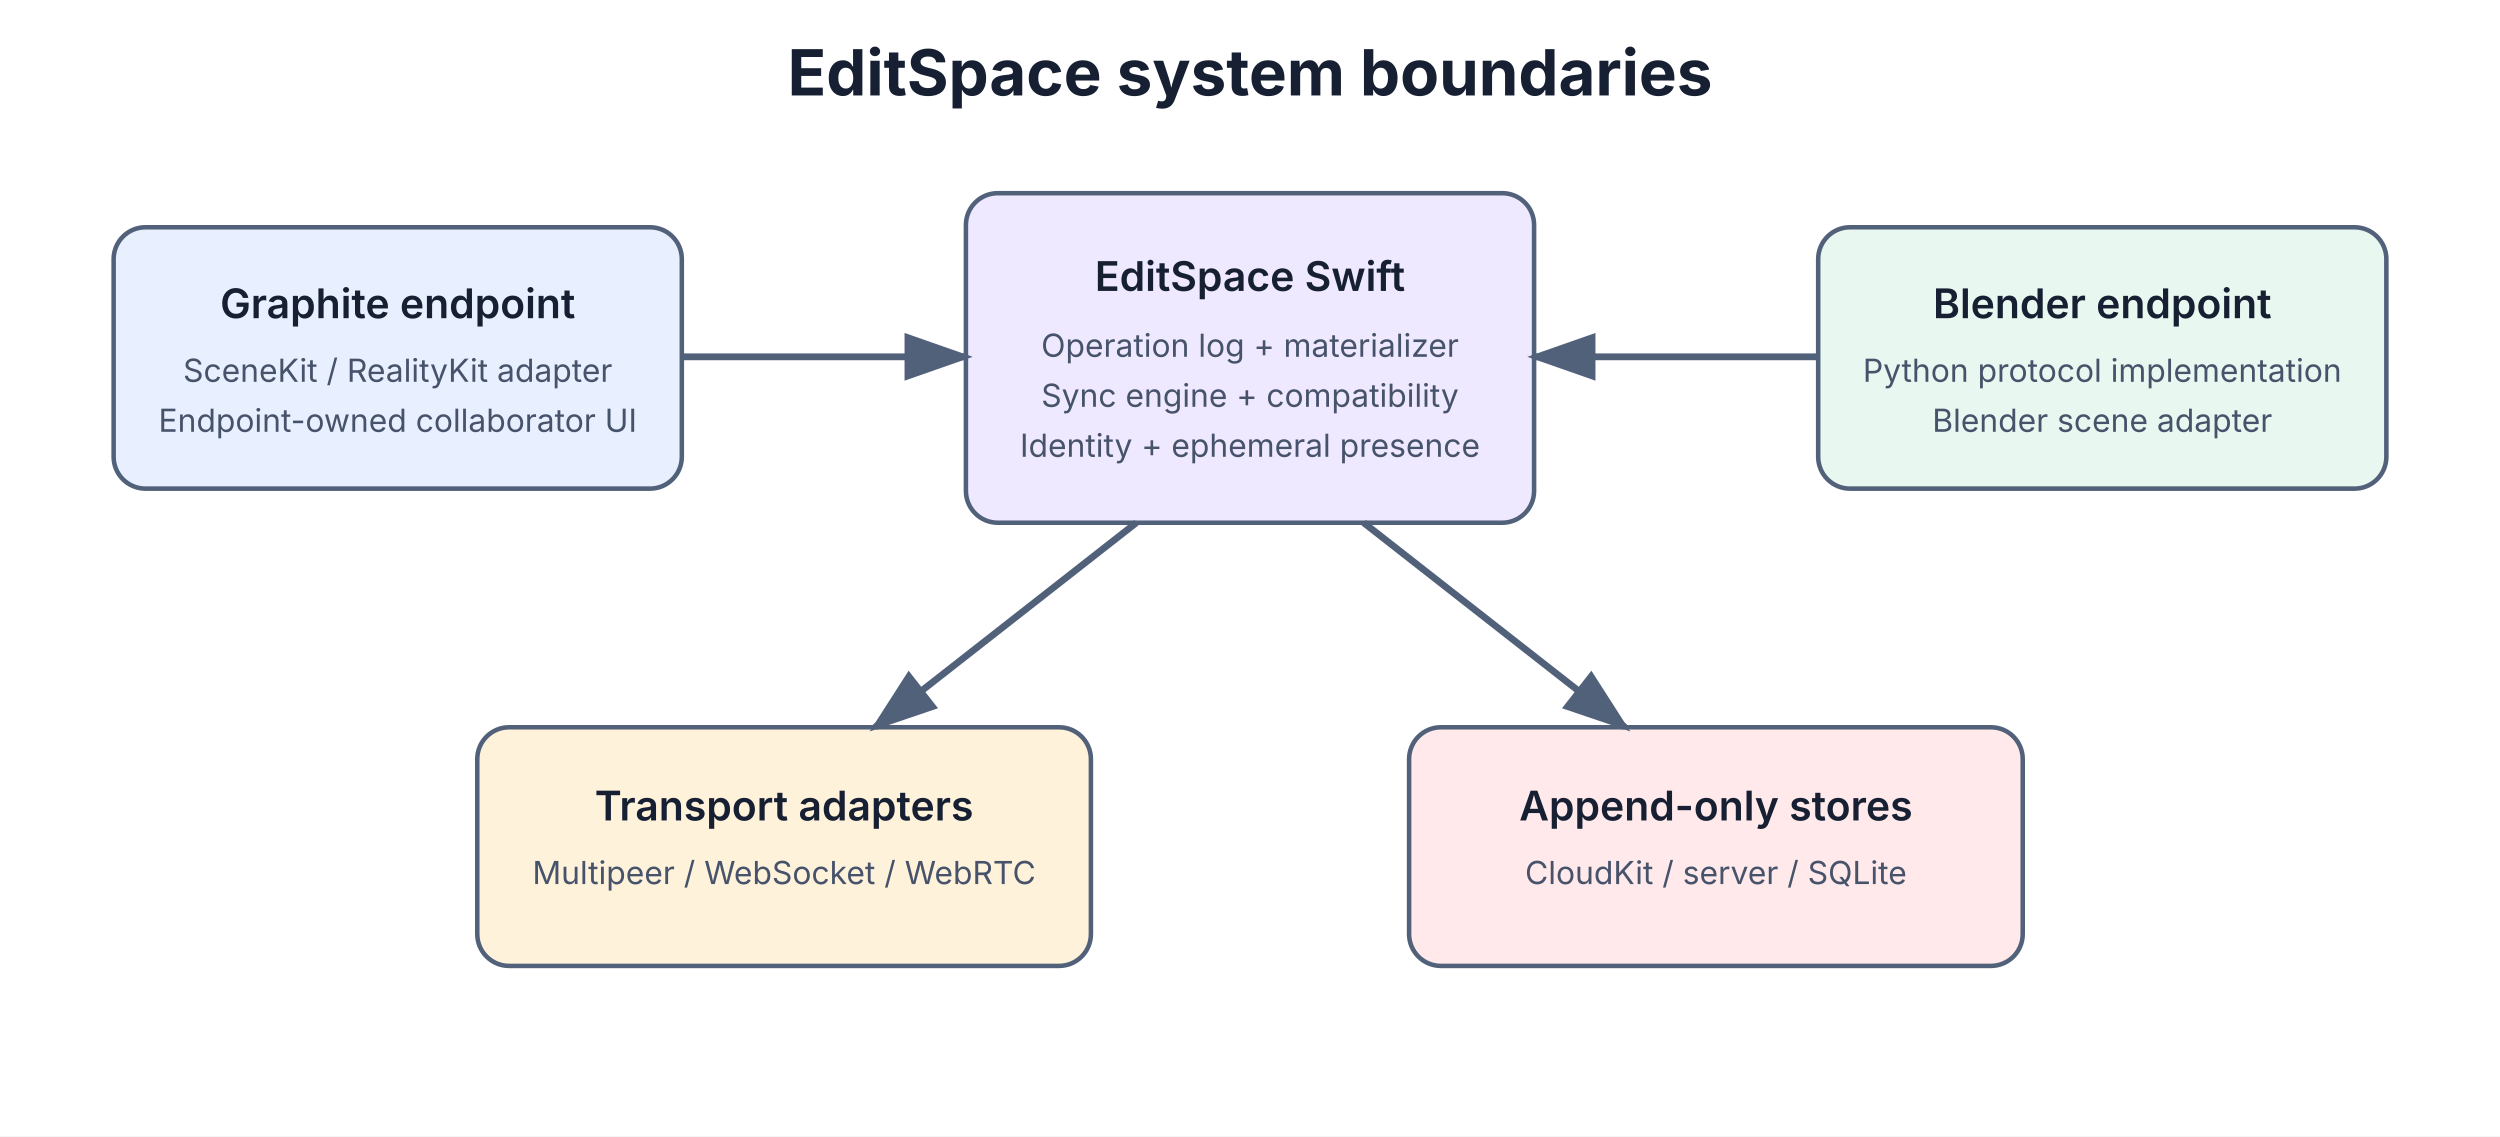
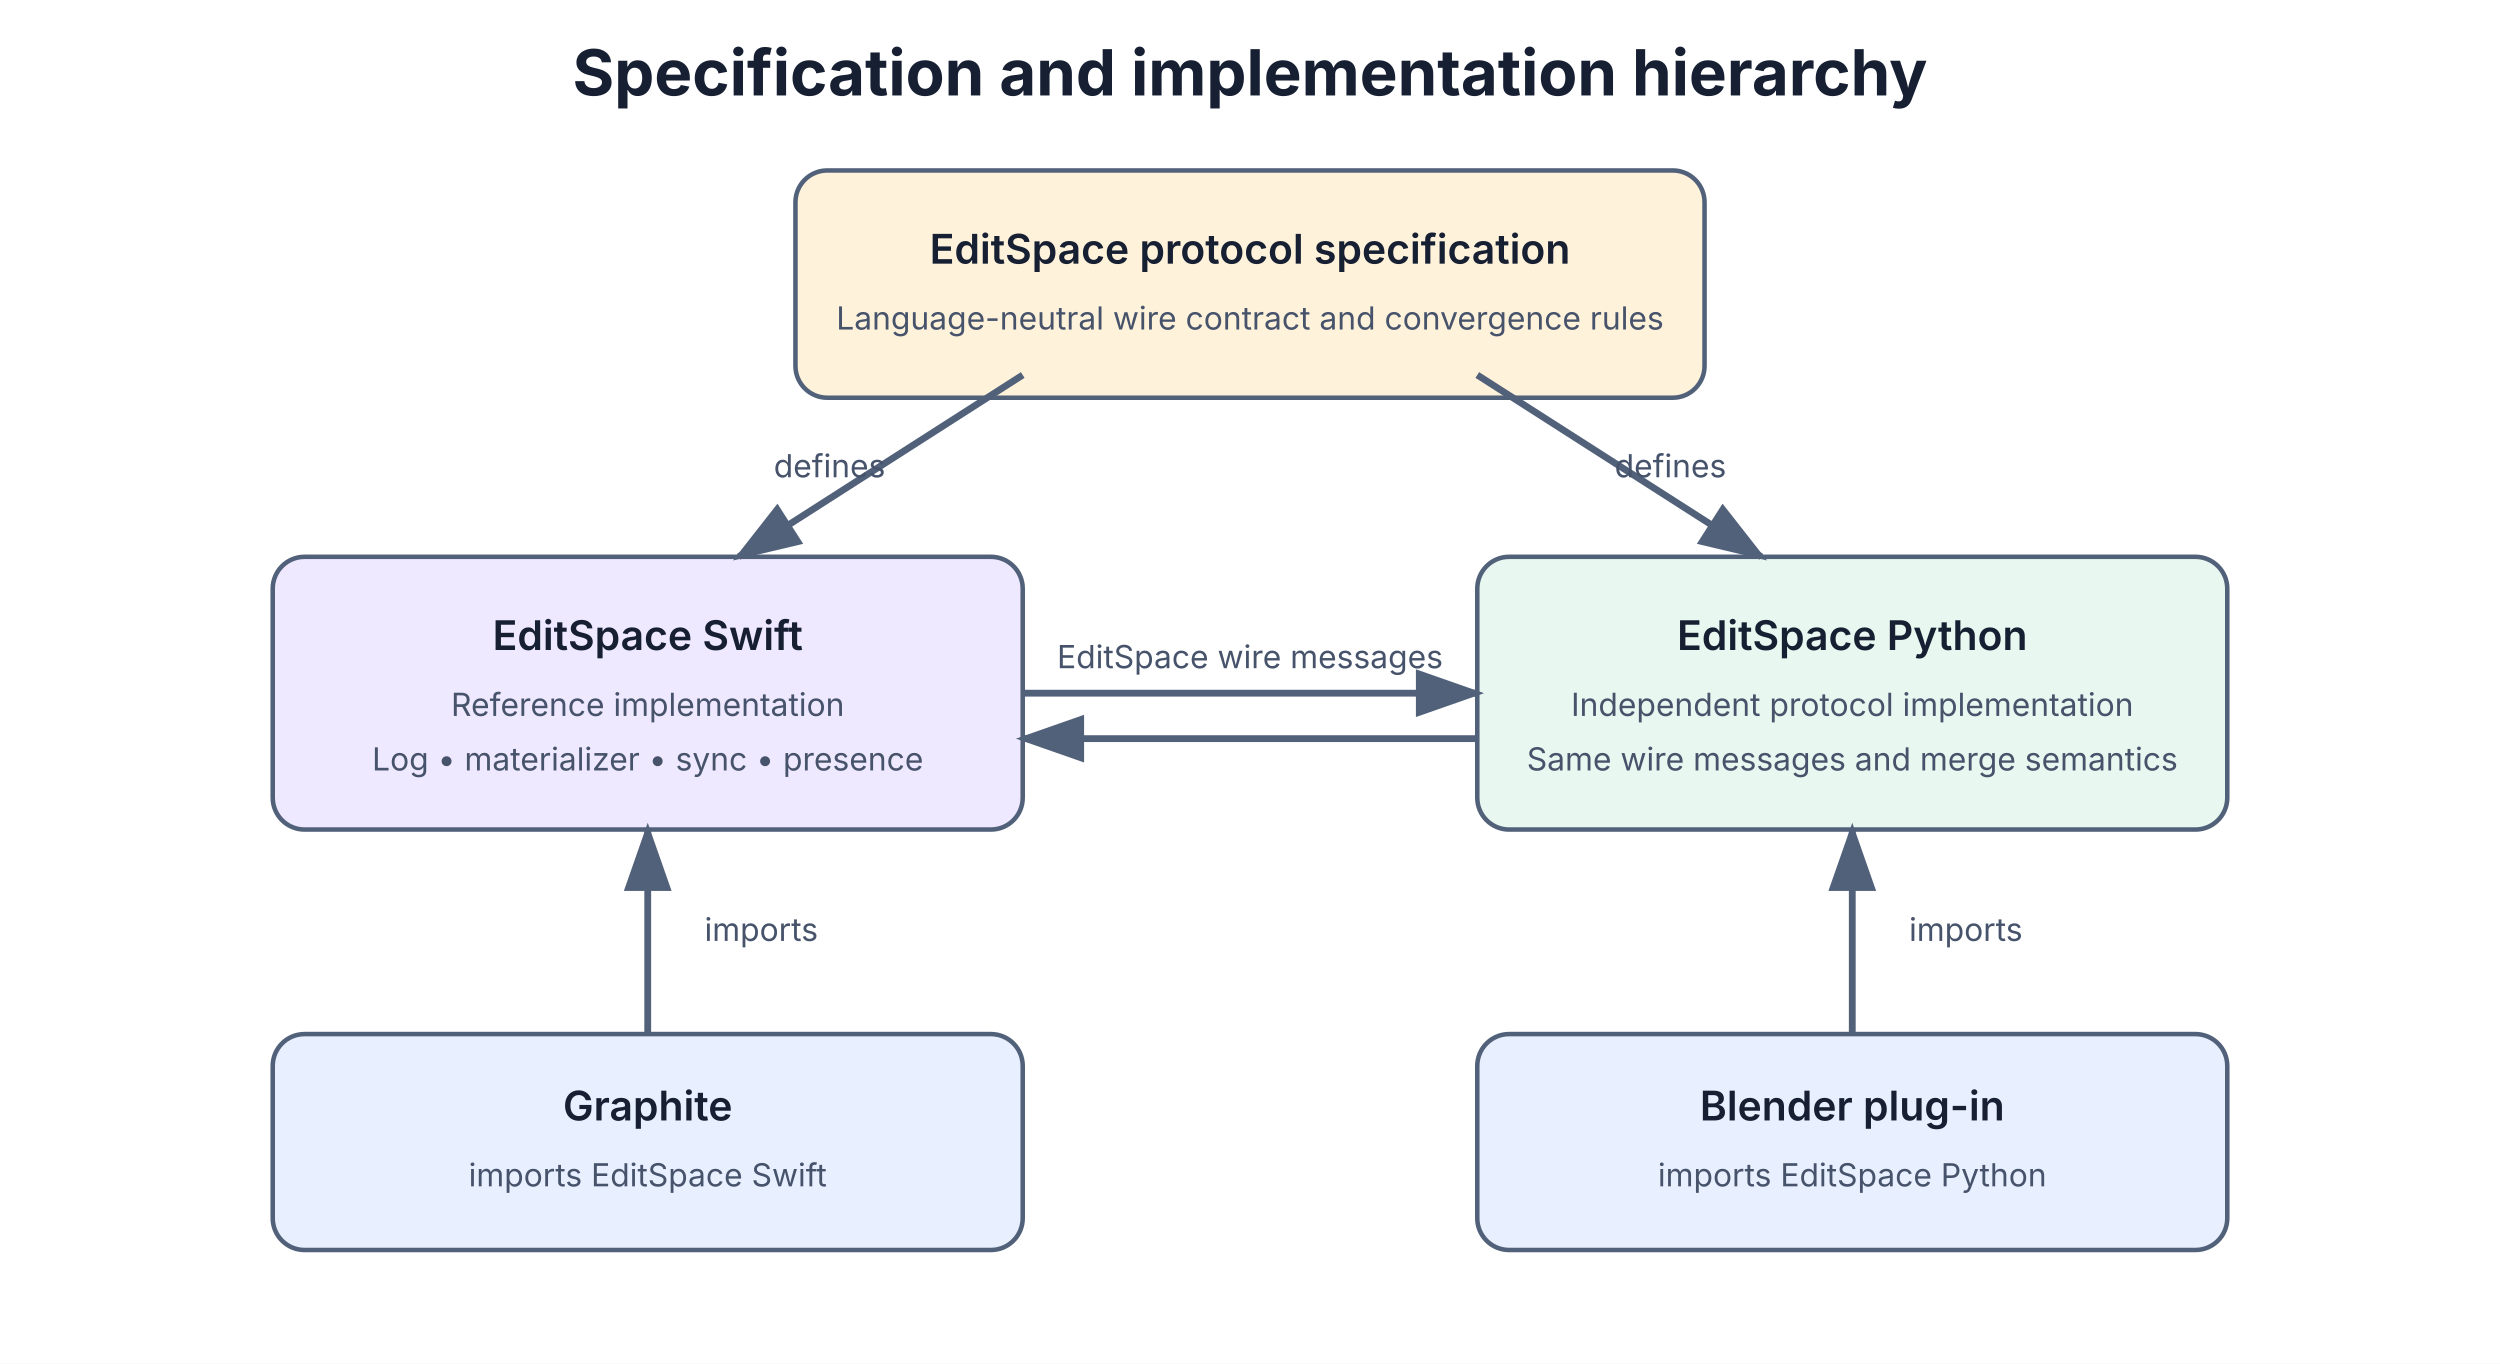
- <svg xmlns="http://www.w3.org/2000/svg" width="1100" height="500" viewBox="0 0 1100 500">
+ <svg xmlns="http://www.w3.org/2000/svg" width="1100" height="600" viewBox="0 0 1100 600">
  <defs>
    <style>
      .title { font: 700 28px -apple-system, BlinkMacSystemFont, sans-serif; fill: #172033 }
      .label { font: 600 18px -apple-system, BlinkMacSystemFont, sans-serif; fill: #172033 }
      .small { font: 400 14px -apple-system, BlinkMacSystemFont, sans-serif; fill: #46536b }
      .box { stroke: #52617a; stroke-width: 2; rx: 14 }
      .arrow { stroke: #52617a; stroke-width: 3; fill: none; marker-end: url(#head) }
    </style>
    <marker id="head" markerWidth="10" markerHeight="7" refX="9" refY="3.5" orient="auto">
      <polygon points="0 0, 10 3.5, 0 7" fill="#52617a" />
    </marker>
  </defs>
-   <rect width="1100" height="500" fill="#ffffff" />
-   <text x="550" y="42" text-anchor="middle" class="title">EditSpace system boundaries</text>
-   <rect x="50" y="100" width="250" height="115" class="box" fill="#e8f0ff" />
-   <text x="175" y="140" text-anchor="middle" class="label">Graphite endpoint</text>
-   <text x="175" y="168" text-anchor="middle" class="small">SceneKit / RealityKit adapter</text>
-   <text x="175" y="190" text-anchor="middle" class="small">Endpoint-owned collaborator UI</text>
-   <rect x="425" y="85" width="250" height="145" class="box" fill="#efe9ff" />
-   <text x="550" y="128" text-anchor="middle" class="label">EditSpace Swift</text>
-   <text x="550" y="157" text-anchor="middle" class="small">Operation log + materializer</text>
-   <text x="550" y="179" text-anchor="middle" class="small">Sync engine + compatibility</text>
-   <text x="550" y="201" text-anchor="middle" class="small">Identity + ephemeral presence</text>
-   <rect x="800" y="100" width="250" height="115" class="box" fill="#e8f7ef" />
-   <text x="925" y="140" text-anchor="middle" class="label">Blender endpoint</text>
-   <text x="925" y="168" text-anchor="middle" class="small">Python protocol implementation</text>
-   <text x="925" y="190" text-anchor="middle" class="small">Blender scene adapter</text>
-   <path d="M300 157 L425 157" class="arrow" />
-   <path d="M800 157 L675 157" class="arrow" />
-   <rect x="210" y="320" width="270" height="105" class="box" fill="#fff2db" />
-   <text x="345" y="361" text-anchor="middle" class="label">Transport adapters</text>
-   <text x="345" y="389" text-anchor="middle" class="small">Multipeer / WebSocket / WebRTC</text>
-   <rect x="620" y="320" width="270" height="105" class="box" fill="#ffe9ea" />
-   <text x="755" y="361" text-anchor="middle" class="label">Append-only stores</text>
-   <text x="755" y="389" text-anchor="middle" class="small">CloudKit / server / SQLite</text>
-   <path d="M500 230 L385 320" class="arrow" />
-   <path d="M600 230 L715 320" class="arrow" />
+   <rect width="1100" height="600" fill="#ffffff" />
+   <text x="550" y="42" text-anchor="middle" class="title">Specification and implementation hierarchy</text>
+   <rect x="350" y="75" width="400" height="100" class="box" fill="#fff2db" />
+   <text x="550" y="116" text-anchor="middle" class="label">EditSpace protocol specification</text>
+   <text x="550" y="145" text-anchor="middle" class="small">Language-neutral wire contract and convergence rules</text>
+   <rect x="120" y="245" width="330" height="120" class="box" fill="#efe9ff" />
+   <text x="285" y="286" text-anchor="middle" class="label">EditSpace Swift</text>
+   <text x="285" y="315" text-anchor="middle" class="small">Reference implementation</text>
+   <text x="285" y="339" text-anchor="middle" class="small">Log • materializer • sync • presence</text>
+   <rect x="650" y="245" width="330" height="120" class="box" fill="#e8f7ef" />
+   <text x="815" y="286" text-anchor="middle" class="label">EditSpace Python</text>
+   <text x="815" y="315" text-anchor="middle" class="small">Independent protocol implementation</text>
+   <text x="815" y="339" text-anchor="middle" class="small">Same wire messages and merge semantics</text>
+   <path d="M450 165 L325 245" class="arrow" />
+   <path d="M650 165 L775 245" class="arrow" />
+   <text x="365" y="210" text-anchor="middle" class="small">defines</text>
+   <text x="735" y="210" text-anchor="middle" class="small">defines</text>
+   <path d="M450 305 L650 305" class="arrow" />
+   <path d="M650 325 L450 325" class="arrow" />
+   <text x="550" y="294" text-anchor="middle" class="small">EditSpace wire messages</text>
+   <rect x="120" y="455" width="330" height="95" class="box" fill="#e8f0ff" />
+   <text x="285" y="493" text-anchor="middle" class="label">Graphite</text>
+   <text x="285" y="522" text-anchor="middle" class="small">imports EditSpace Swift</text>
+   <rect x="650" y="455" width="330" height="95" class="box" fill="#e8f0ff" />
+   <text x="815" y="493" text-anchor="middle" class="label">Blender plug-in</text>
+   <text x="815" y="522" text-anchor="middle" class="small">imports EditSpace Python</text>
+   <path d="M285 455 L285 365" class="arrow" />
+   <path d="M815 455 L815 365" class="arrow" />
+   <text x="310" y="414" class="small">imports</text>
+   <text x="840" y="414" class="small">imports</text>
</svg>
